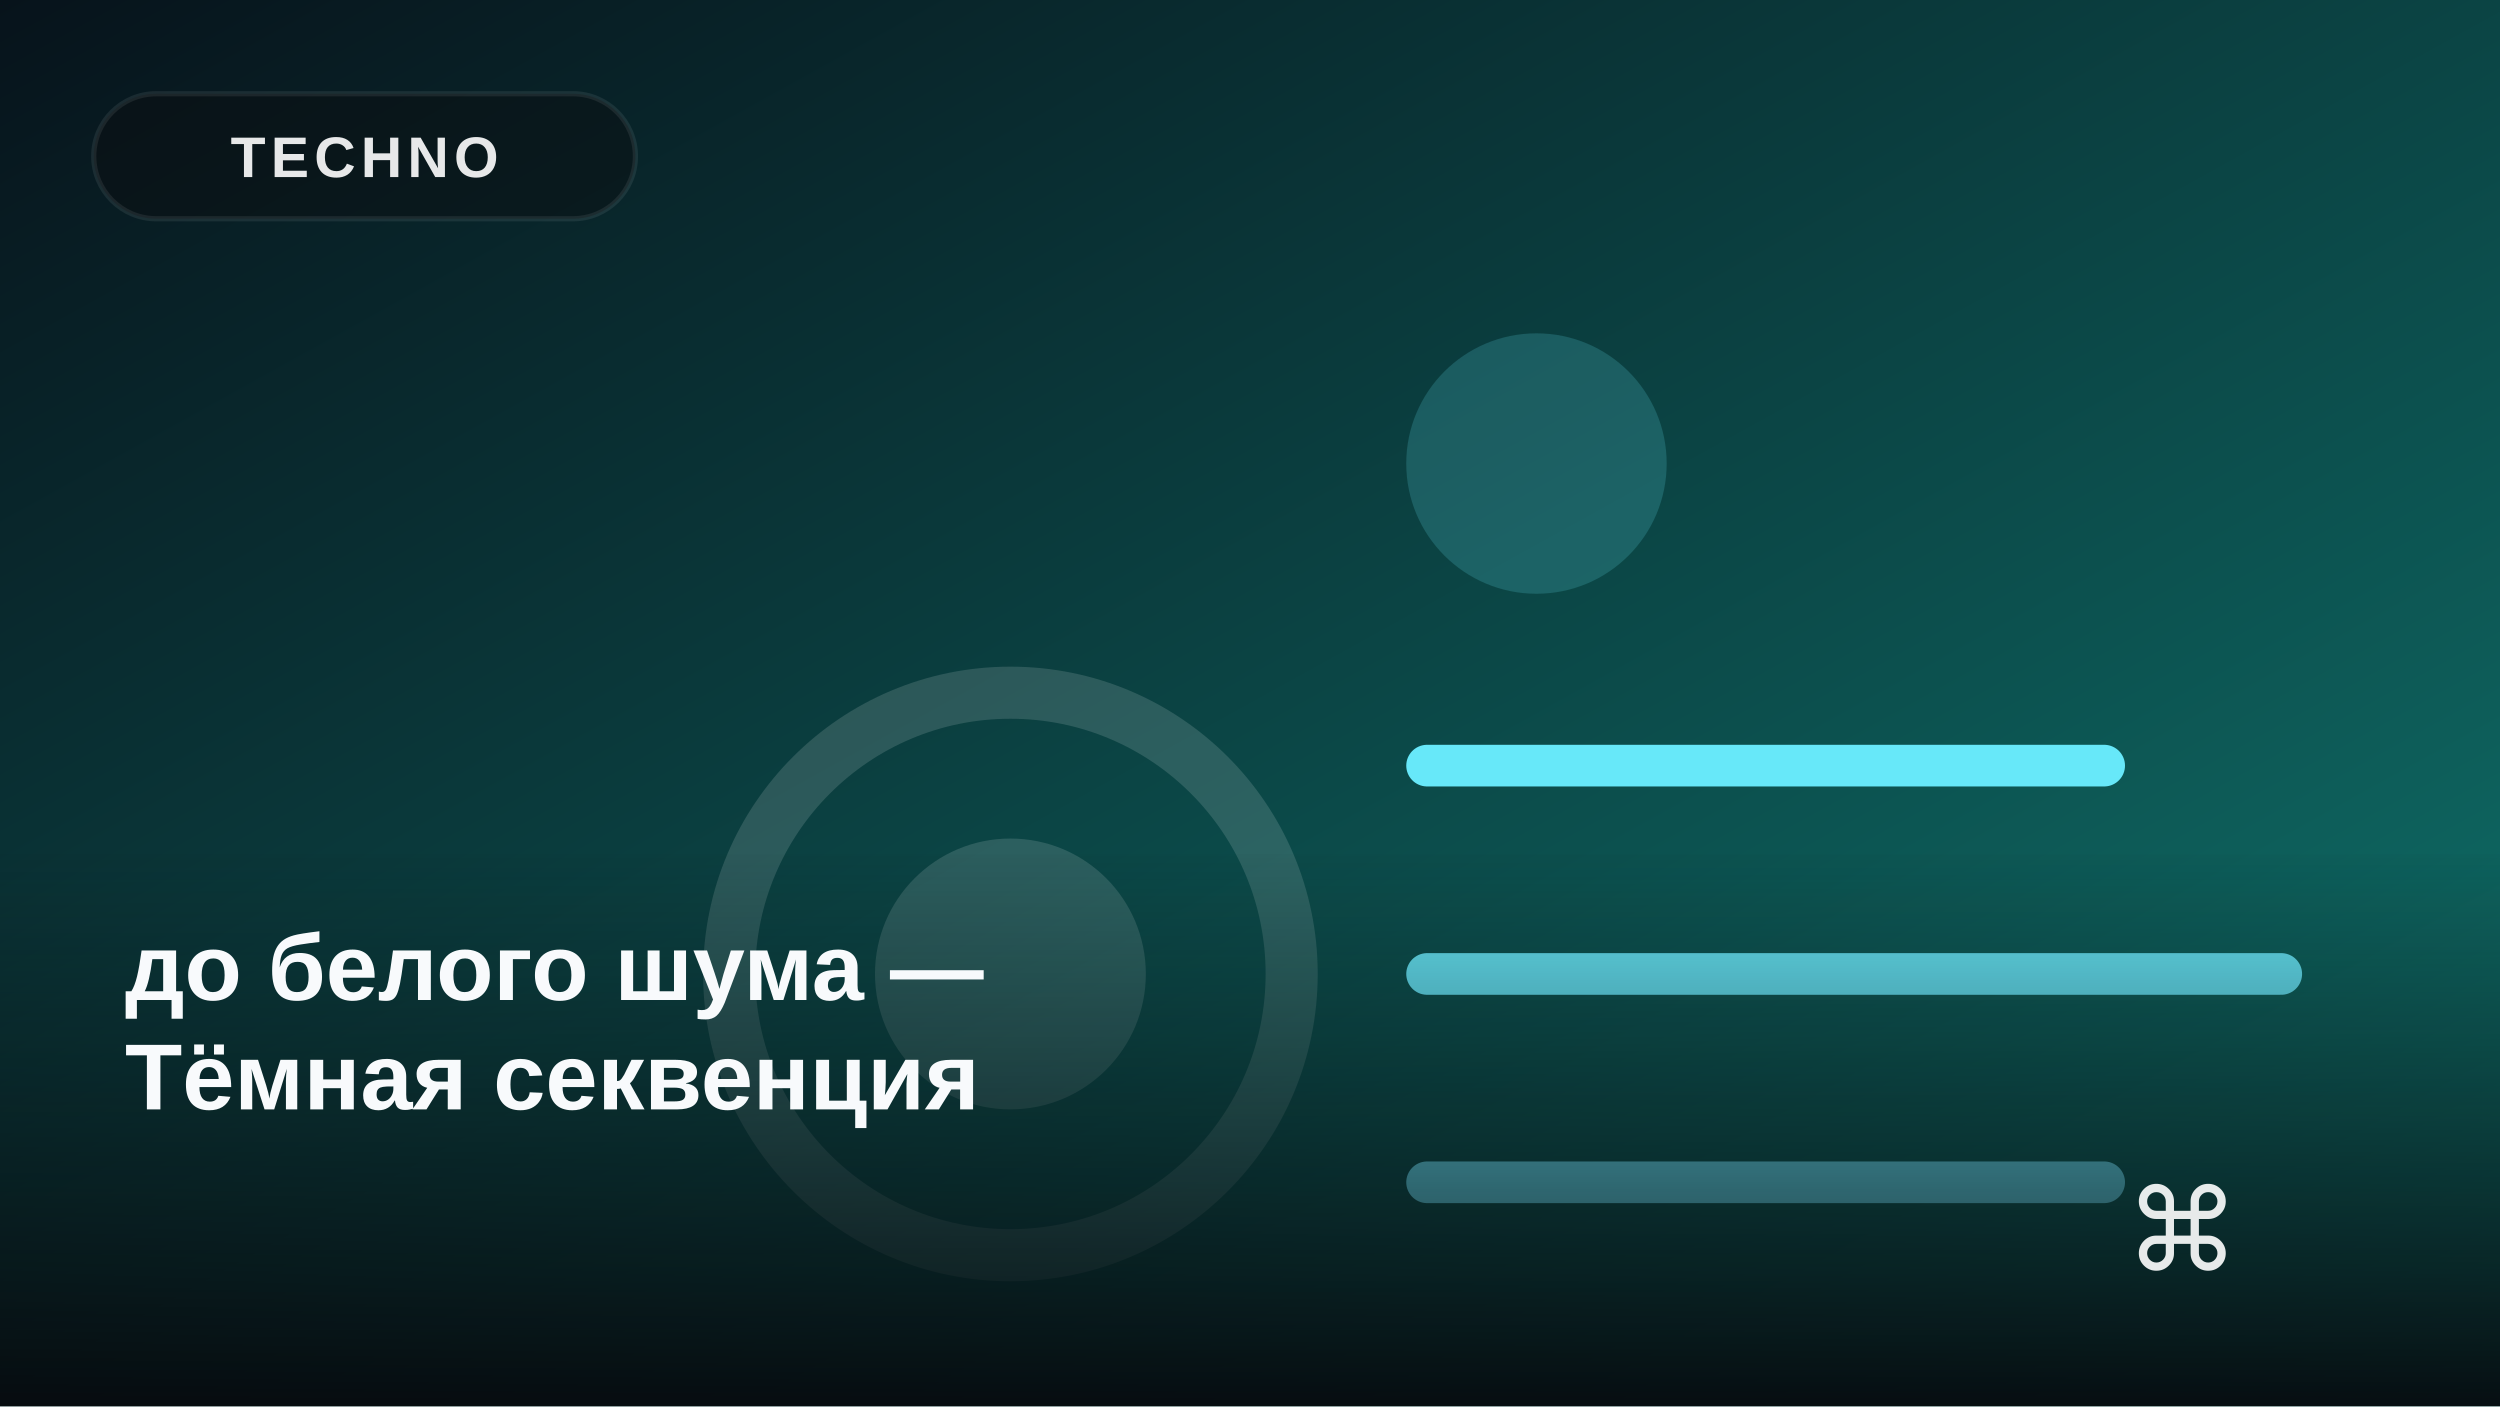
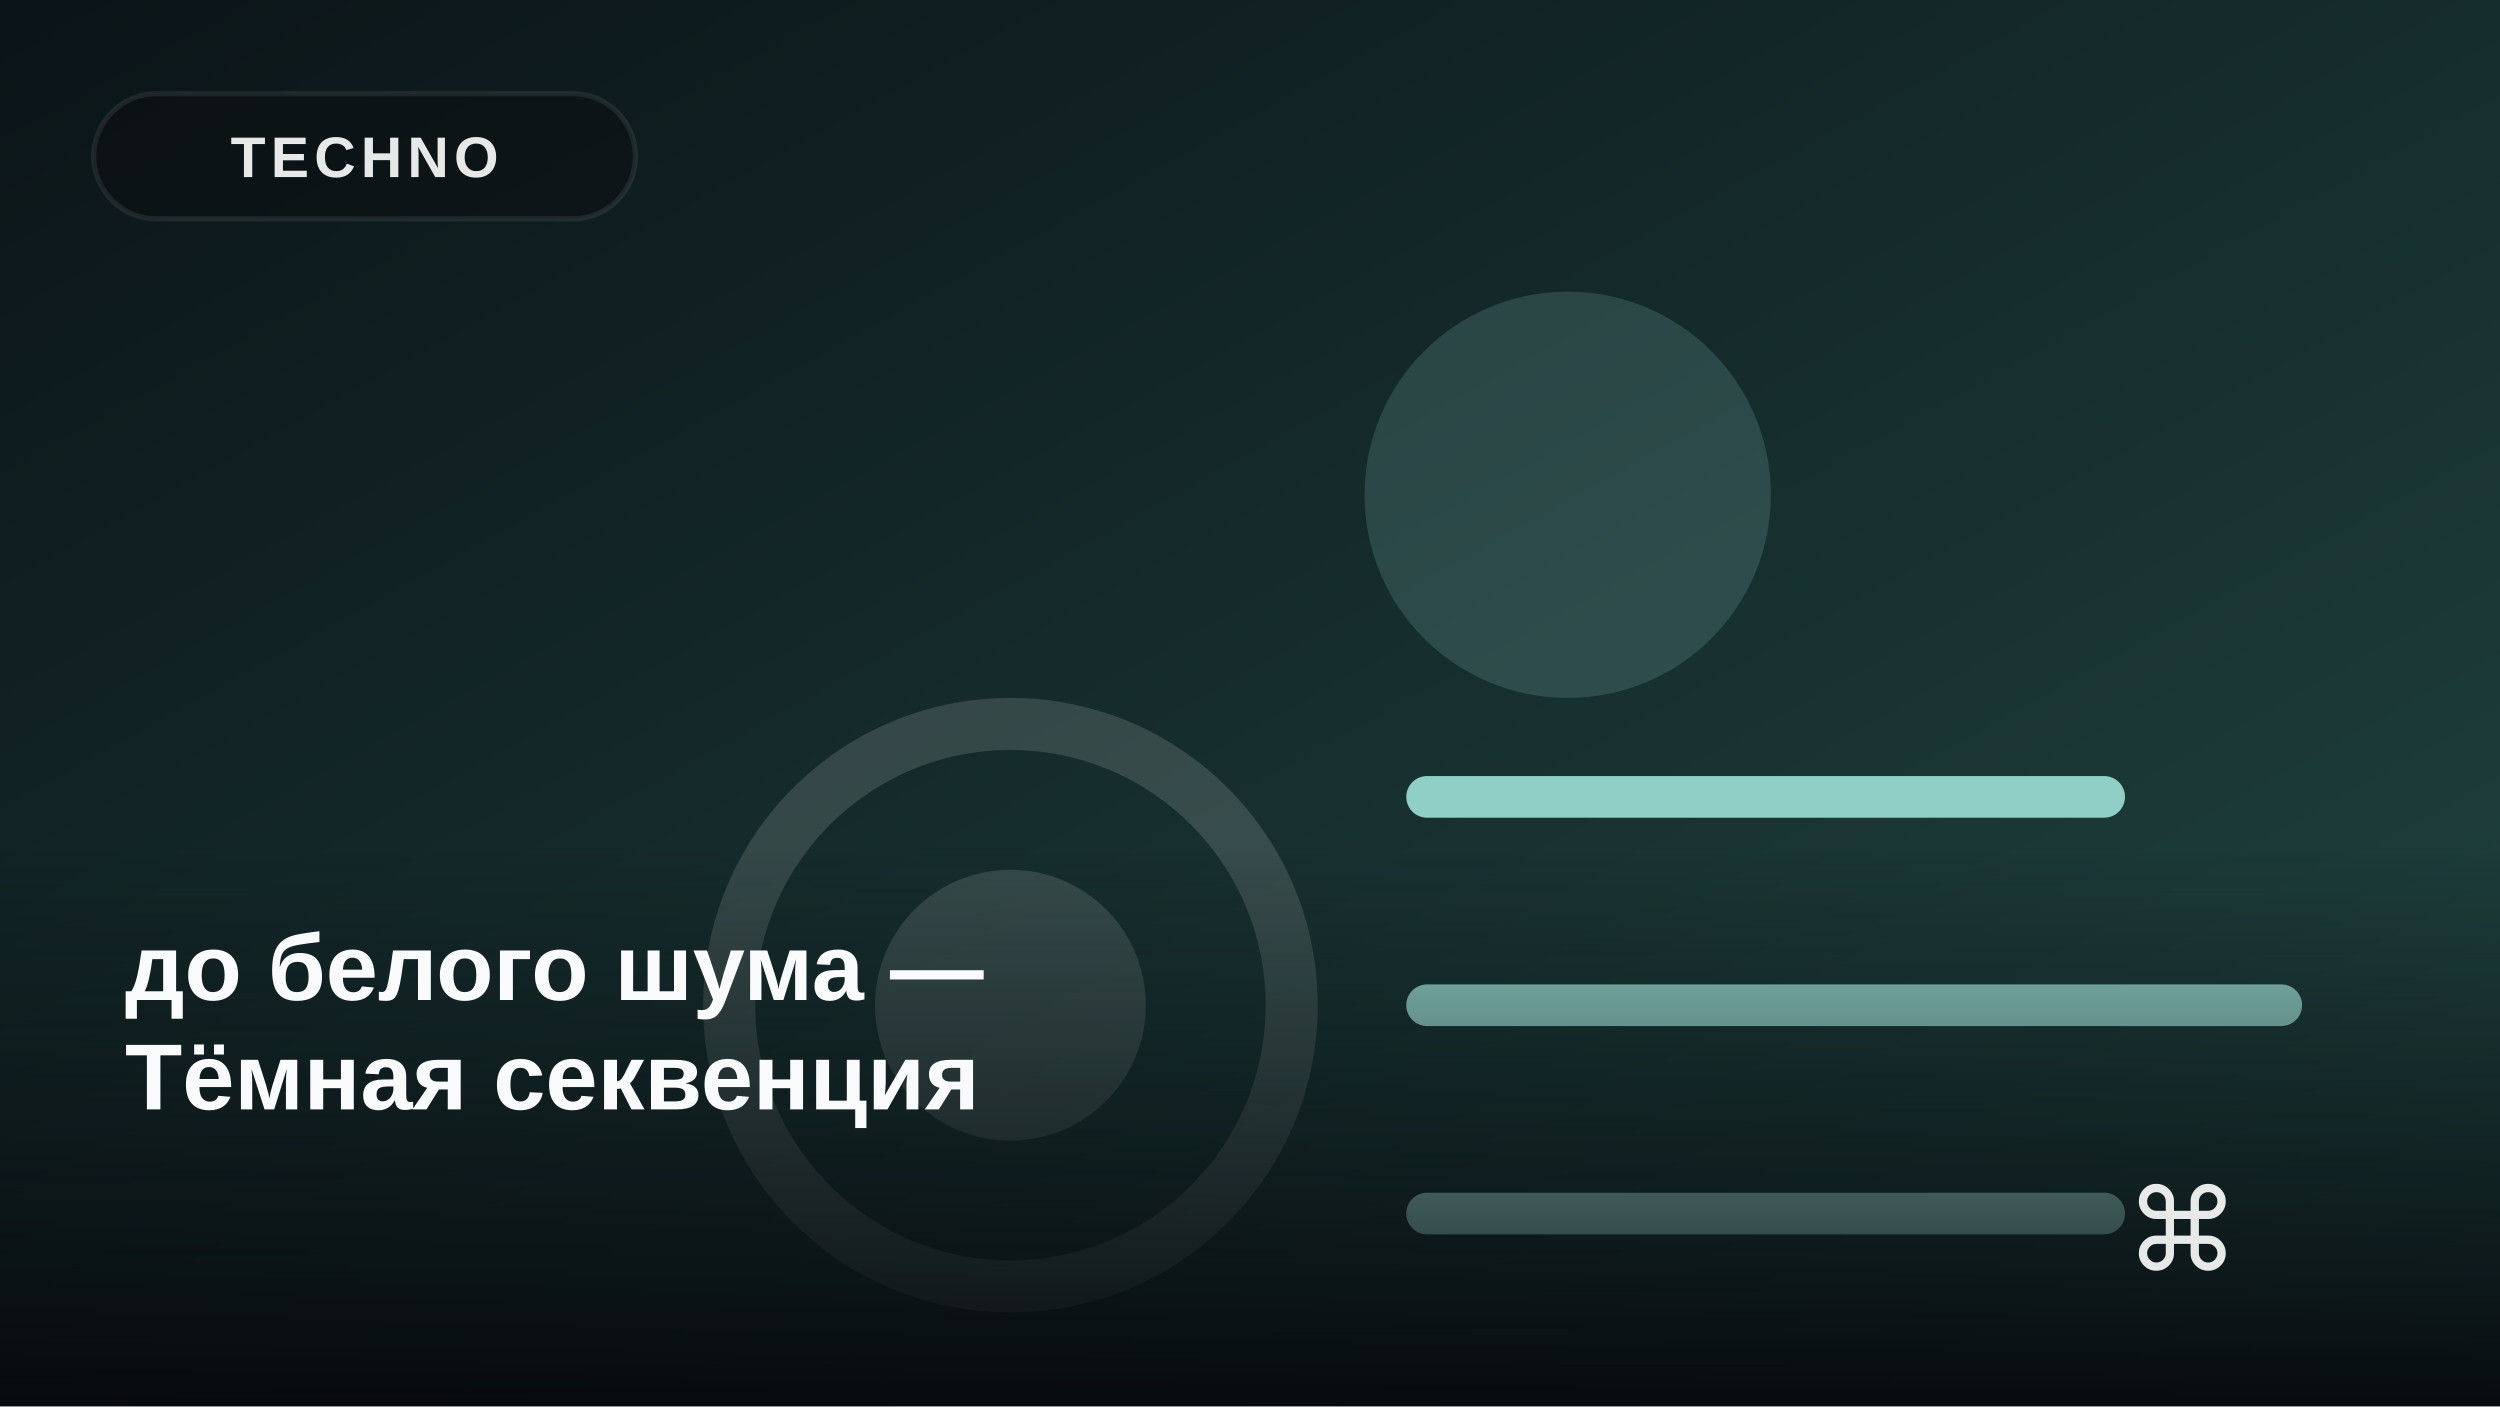
<svg xmlns="http://www.w3.org/2000/svg" viewBox="0 0 480 270" preserveAspectRatio="xMidYMid slice">
  <defs>
    <linearGradient id="bg-34" x1="0" y1="0" x2="1" y2="1">
-       <stop offset="0%" stop-color="#07131b" />
-       <stop offset="100%" stop-color="#0f766e" />
+       <stop offset="0%" stop-color="#0b1418" />
+       <stop offset="100%" stop-color="#214642" />
    </linearGradient>
    <linearGradient id="panel-34" x1="0" y1="1" x2="0" y2="0">
      <stop offset="0%" stop-color="rgba(6,8,12,0.94)" />
      <stop offset="100%" stop-color="rgba(6,8,12,0.02)" />
    </linearGradient>
  </defs>
  <rect width="480" height="270" fill="url(#bg-34)" />
-   <circle cx="295" cy="89" r="25" fill="#67e8f9" opacity="0.18" />
-   <circle cx="194" cy="187" r="54" fill="none" stroke="rgba(255,255,255,0.14)" stroke-width="10" />
-   <circle cx="194" cy="187" r="26" fill="rgba(255,255,255,0.14)" />
-   <path d="M274 147H404M274 187H438M274 227H404" fill="none" stroke="#67e8f9" stroke-width="8" stroke-linecap="round" />
+   <circle cx="301" cy="95" r="39" fill="#8fcfc5" opacity="0.18" />
+   <circle cx="194" cy="193" r="54" fill="none" stroke="rgba(255,255,255,0.14)" stroke-width="10" />
+   <circle cx="194" cy="193" r="26" fill="rgba(255,255,255,0.14)" />
+   <path d="M274 153H404M274 193H438M274 233H404" fill="none" stroke="#8fcfc5" stroke-width="8" stroke-linecap="round" />
  <rect y="164" width="480" height="106" fill="url(#panel-34)" />
  <rect x="18" y="18" width="104" height="24" rx="12" fill="rgba(10,10,12,0.42)" stroke="rgba(255,255,255,0.08)" />
  <text x="70" y="34" fill="rgba(255,255,255,0.9)" font-family="Arial, sans-serif" font-size="11" font-weight="700" text-anchor="middle" letter-spacing="1">TECHNO</text>
  <text x="24" y="192" fill="#f8fafc" fill-opacity="1" font-family="Arial, sans-serif" font-size="18" font-weight="800">
    <tspan x="24" dy="0">до белого шума —</tspan>
    <tspan x="24" dy="21">Тёмная секвенция</tspan>
  </text>
  <text x="430" y="244" fill="rgba(255,255,255,0.9)" font-family="Arial, sans-serif" font-size="22" text-anchor="end">⌘</text>
</svg>
